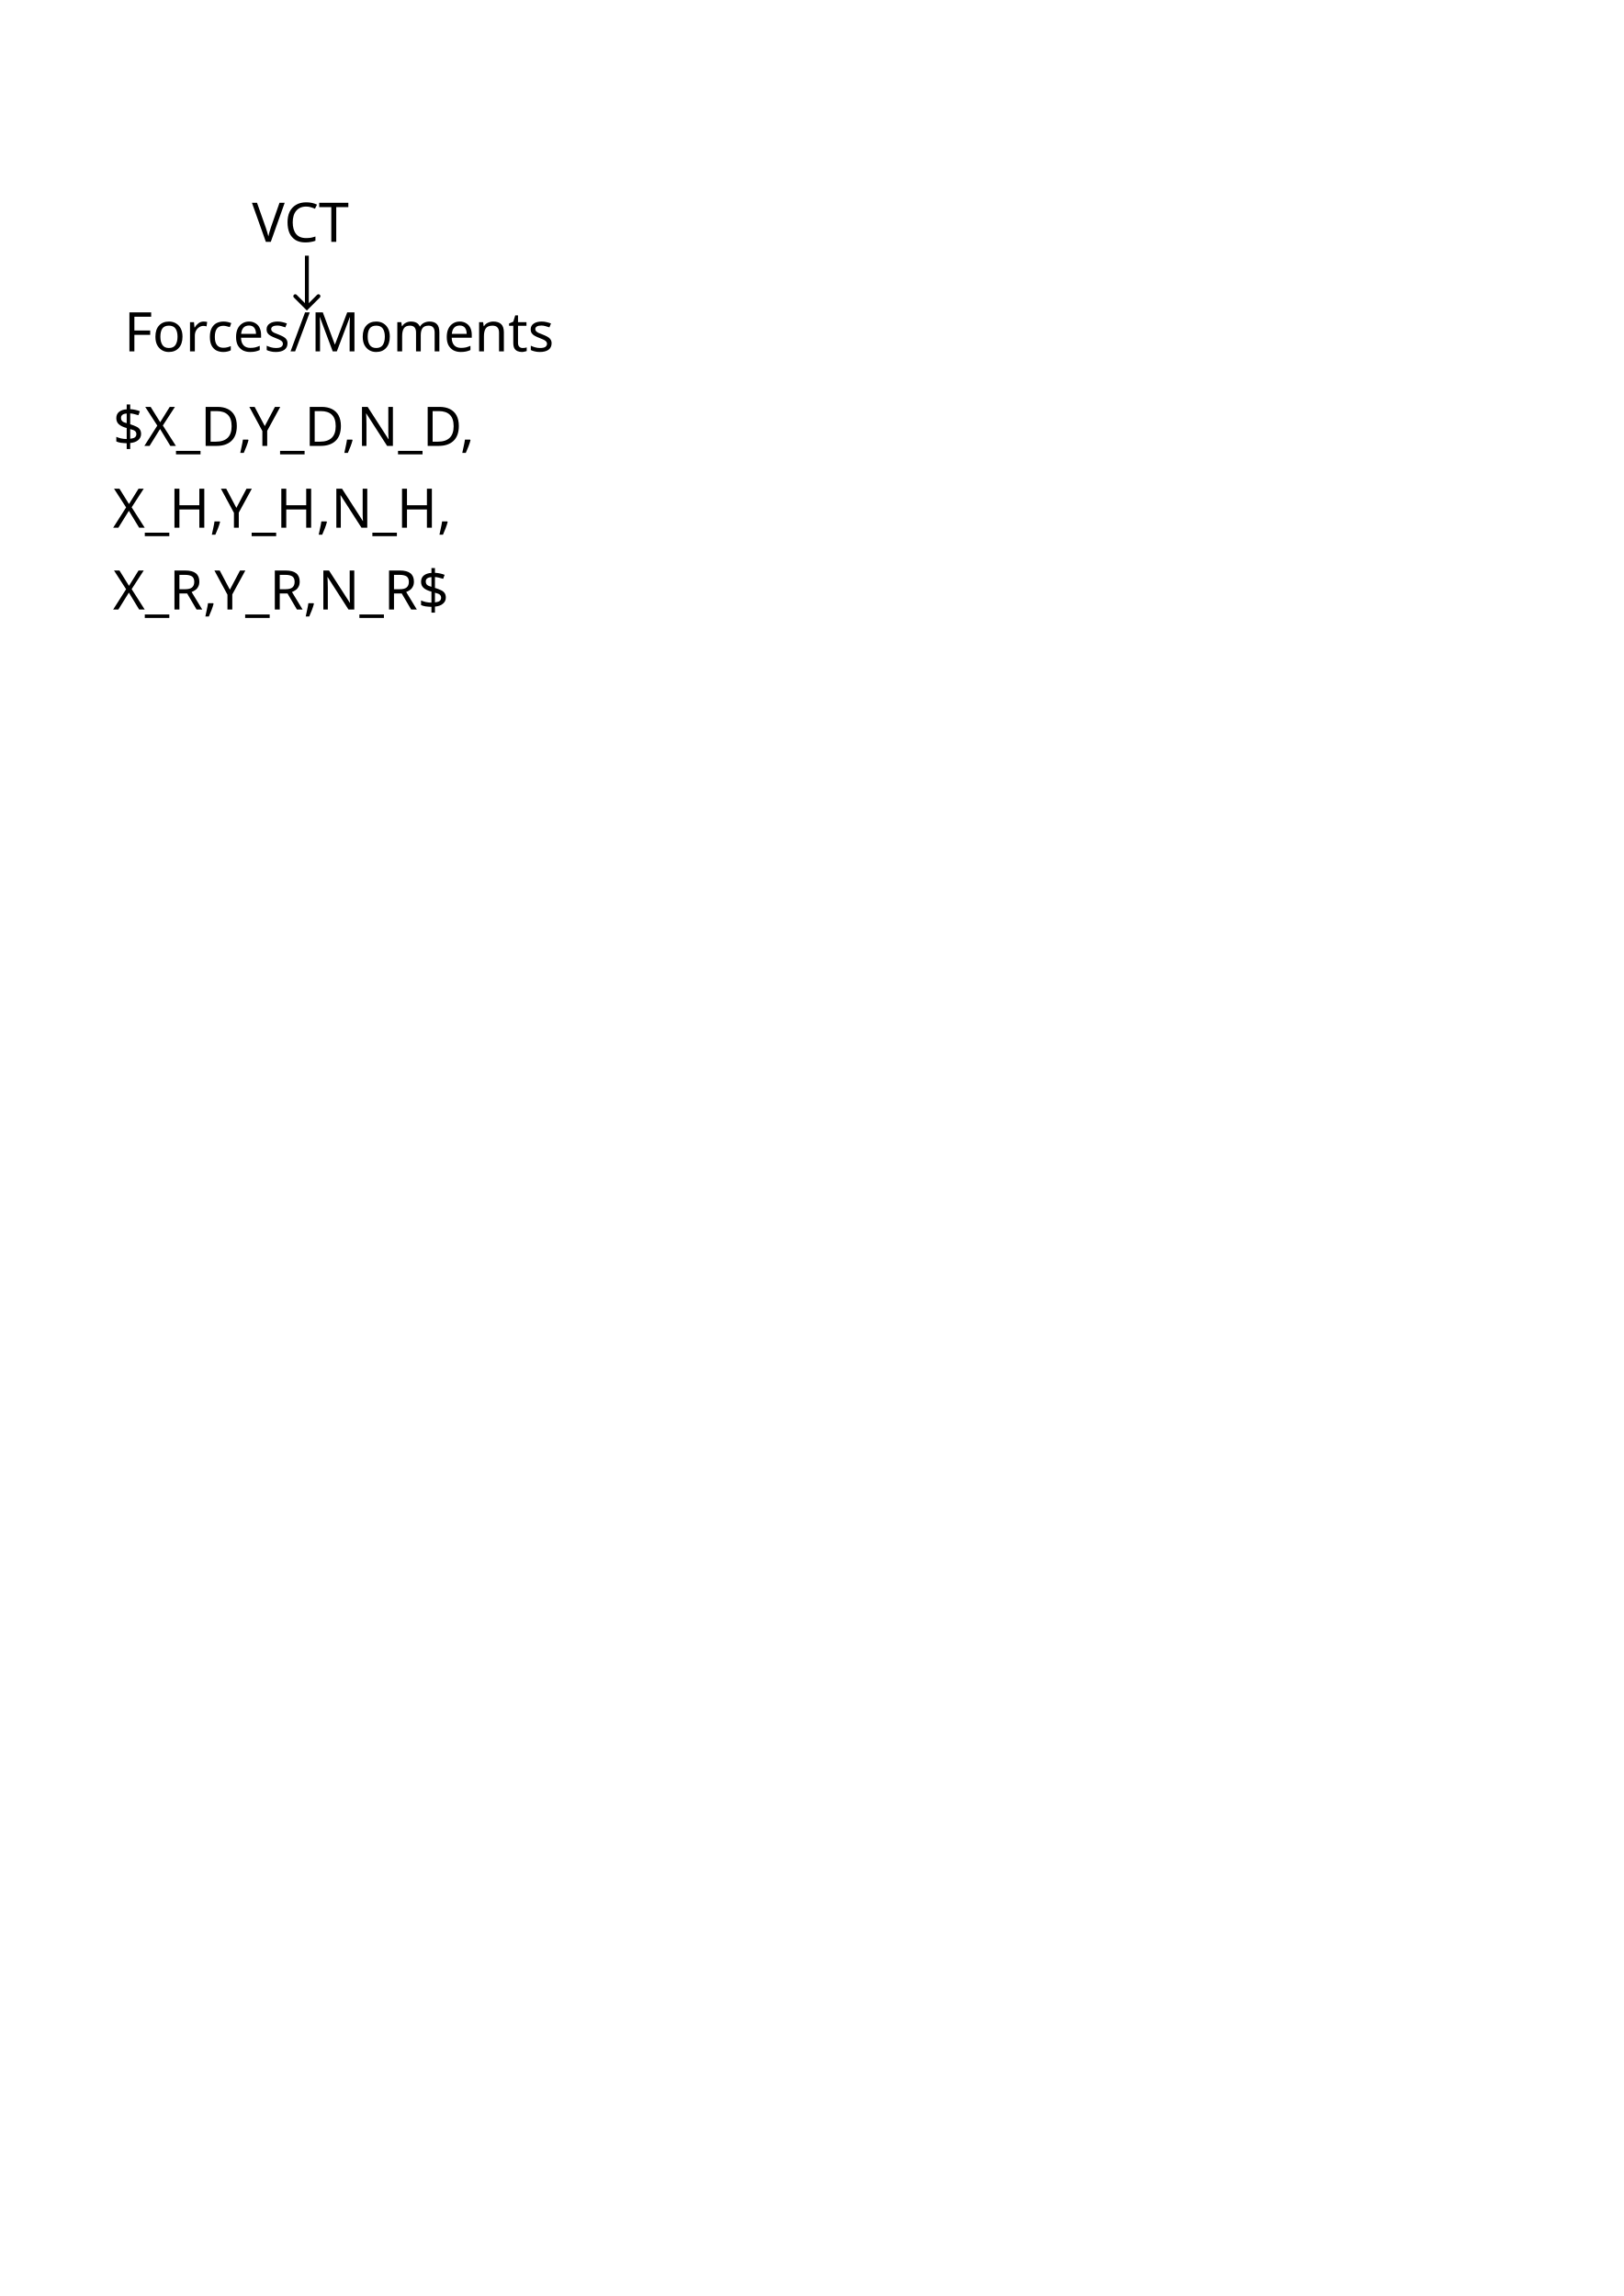
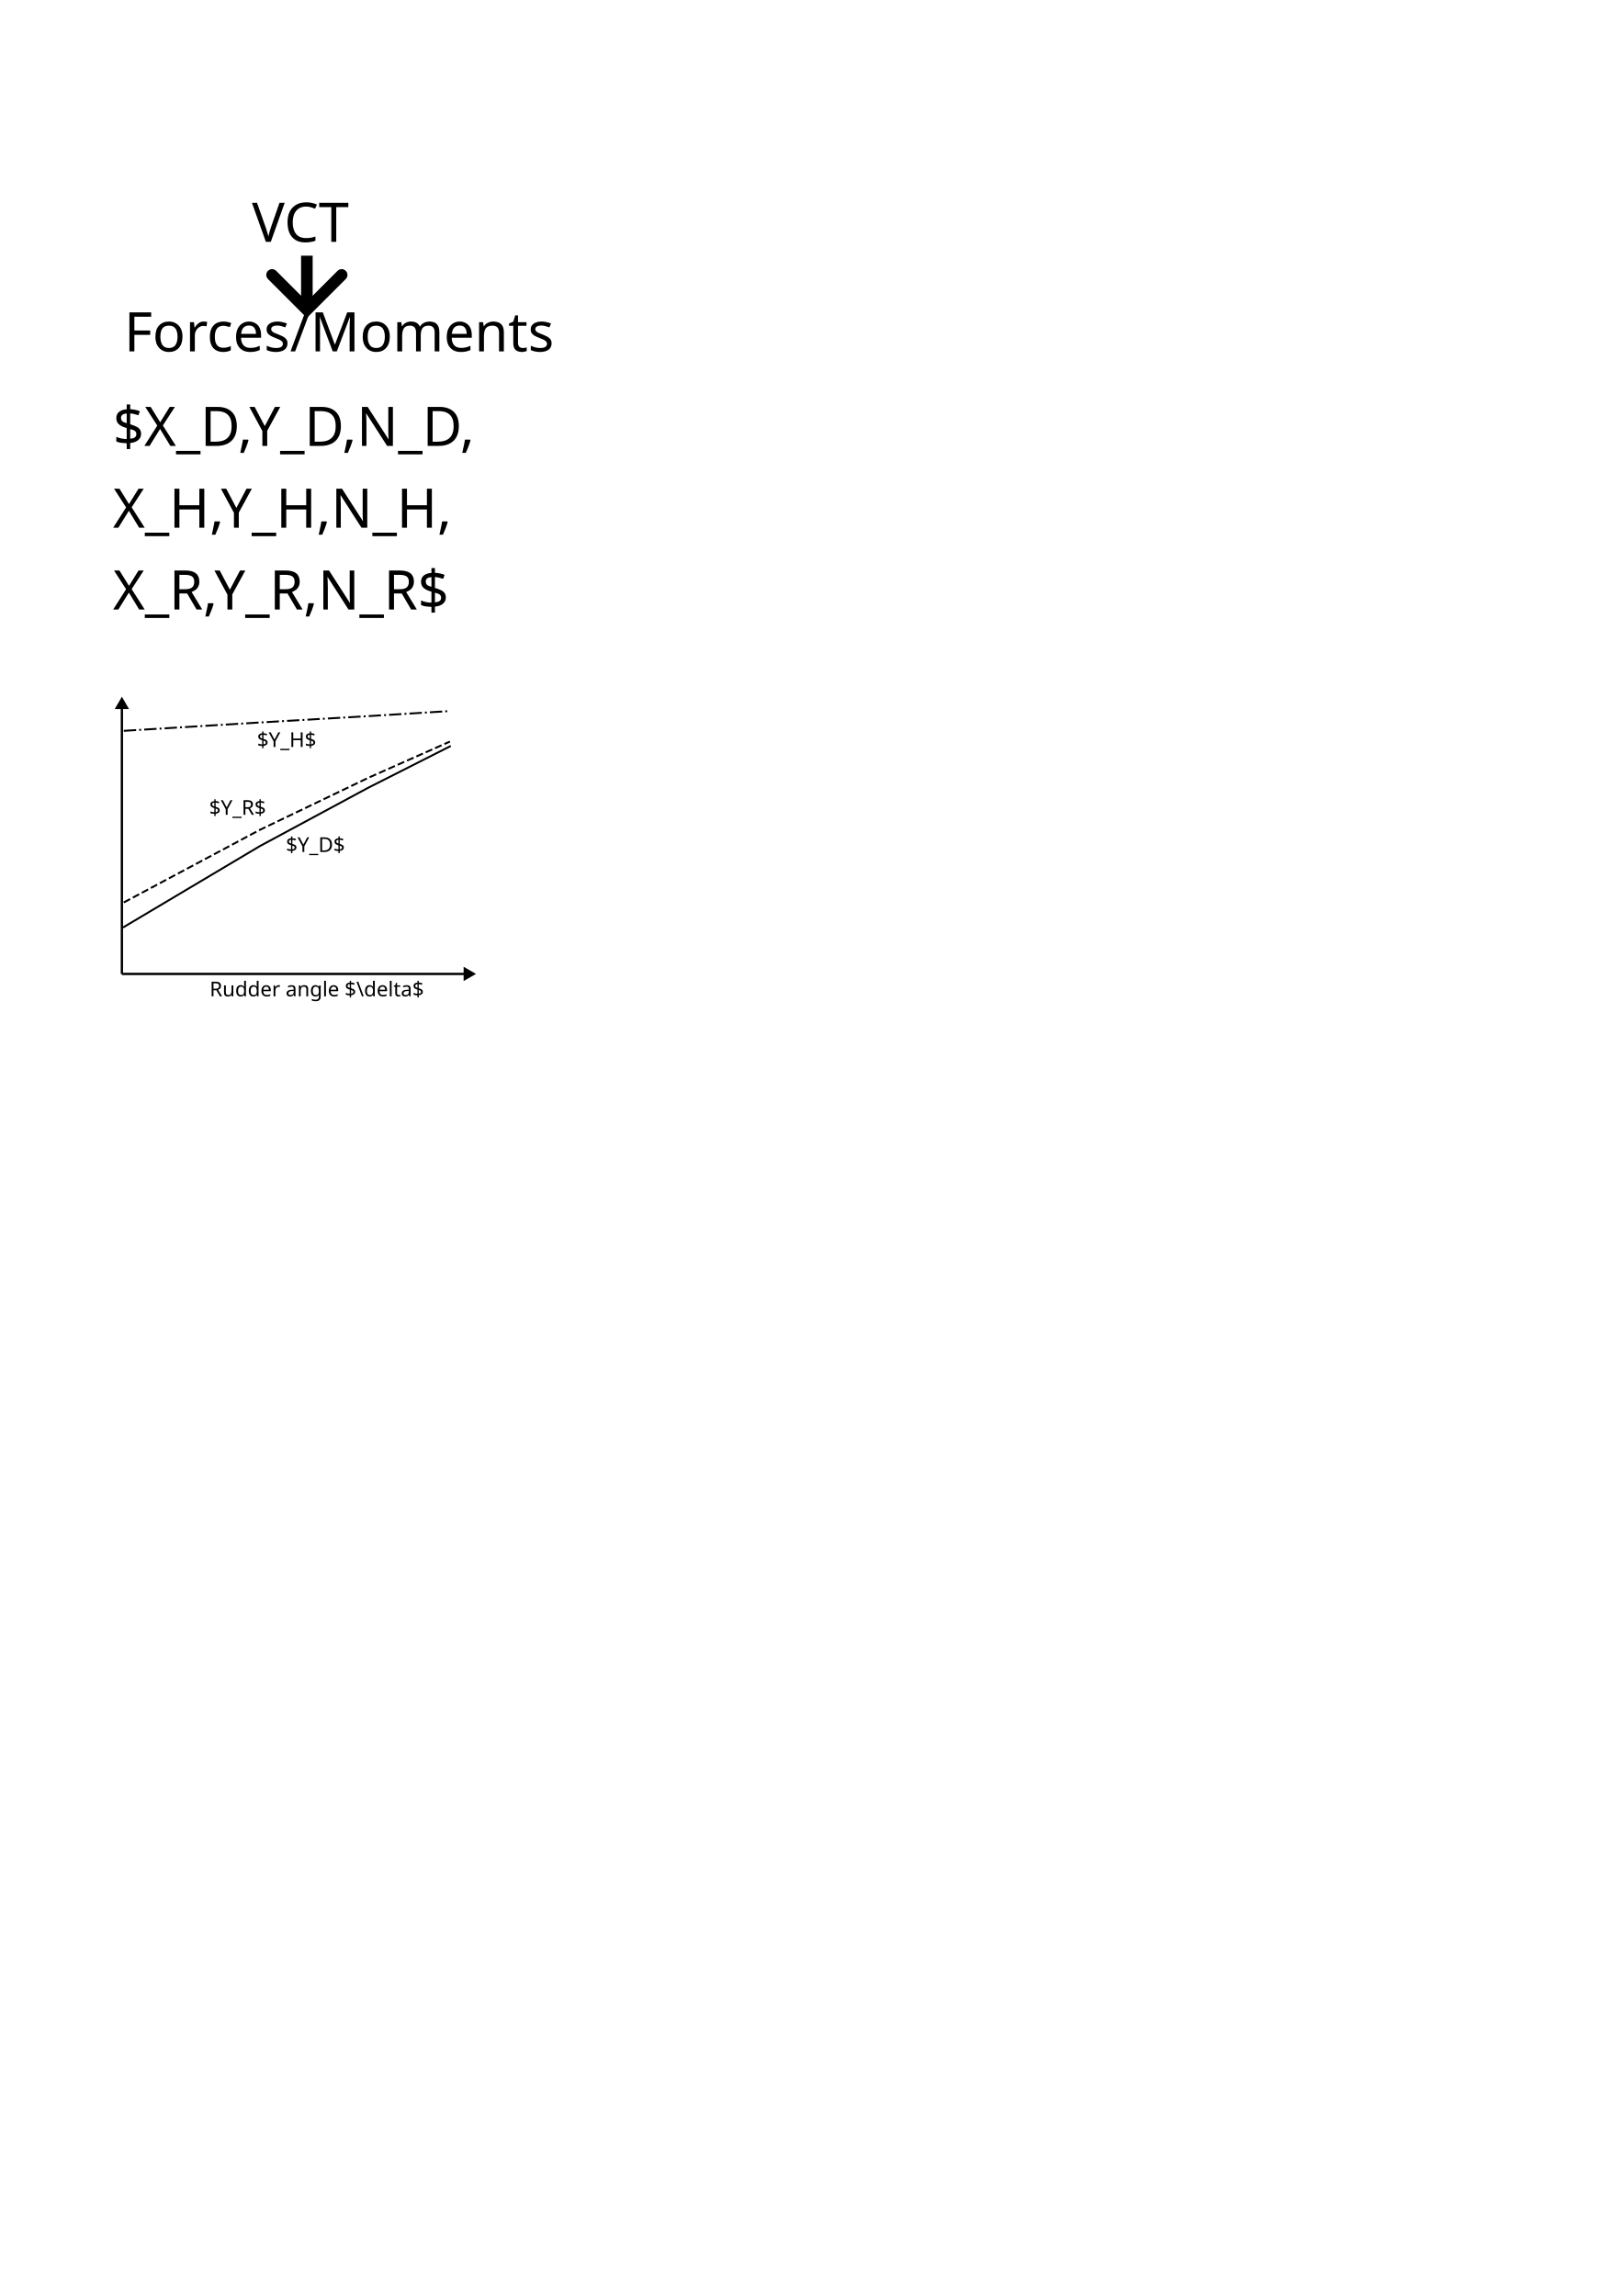
<svg xmlns="http://www.w3.org/2000/svg" width="210mm" height="297mm" viewBox="0 0 210 297" version="1.1" id="svg5">
  <defs id="defs2">
+     <marker style="overflow:visible" id="TriangleStart" refX="0" refY="0" orient="auto-start-reverse" markerWidth="5.324" markerHeight="6.155" viewBox="0 0 5.324 6.155" preserveAspectRatio="xMidYMid">
+       <path transform="scale(0.5)" style="fill:context-stroke;fill-rule:evenodd;stroke:context-stroke;stroke-width:1pt" d="M 5.77,0 -2.88,5 V -5 Z" id="path135" />
+     </marker>
    <marker style="overflow:visible" id="Arrow3" refX="0" refY="0" orient="auto-start-reverse" markerWidth="4.207" markerHeight="7" viewBox="0 0 4.207 7" preserveAspectRatio="xMidYMid">
      <path style="fill:none;stroke:context-stroke;stroke-width:1;stroke-linecap:round" d="M 3,-3 0,0 3,3" id="arrow3" transform="rotate(180,0.125,0)" />
+     </marker>
+     <clipPath id="p70bd8f000d">
+       <rect x="135" y="86.4" width="837" height="554.4" id="rect9099" />
+     </clipPath>
+     <clipPath id="clipPath9118">
+       <rect x="135" y="86.4" width="837" height="554.4" id="rect9116" />
+     </clipPath>
+     <clipPath id="clipPath9122">
+       <rect x="135" y="86.4" width="837" height="554.4" id="rect9120" />
+     </clipPath>
+     <path id="m40dba5786b" d="M 0,0 V 3.5" style="stroke:#000000;stroke-width:0.8" />
+     <path id="md3afb6977a" d="M 0,0 H -3.5" style="stroke:#000000;stroke-width:0.8" />
+     <marker style="overflow:visible" id="TriangleStart-5" refX="0" refY="0" orient="auto-start-reverse" markerWidth="5.324" markerHeight="6.155" viewBox="0 0 5.324 6.155" preserveAspectRatio="xMidYMid">
+       <path transform="scale(0.5)" style="fill:context-stroke;fill-rule:evenodd;stroke:context-stroke;stroke-width:1pt" d="M 5.77,0 -2.88,5 V -5 Z" id="path135-6" />
    </marker>
  </defs>
  <g id="layer1">
    <text xml:space="preserve" style="font-size:7.056px;line-height:1.5;font-family:'Baskerville Old Face';-inkscape-font-specification:'Baskerville Old Face, Normal';fill:#000000;fill-opacity:1;stroke:none;stroke-width:0.1;stroke-linejoin:round;paint-order:markers fill stroke" x="32.587" y="31.281" id="text295">
      <tspan id="tspan293" style="fill:#000000;fill-opacity:1;stroke:none;stroke-width:0.1" x="32.587" y="31.281">VCT</tspan>
    </text>
    <text xml:space="preserve" style="font-size:7.056px;line-height:1.5;font-family:'Baskerville Old Face';-inkscape-font-specification:'Baskerville Old Face, Normal';fill:#000000;fill-opacity:1;stroke:none;stroke-width:0.1;stroke-linejoin:round;paint-order:markers fill stroke" x="14.605" y="57.678" id="text295-9">
      <tspan id="tspan293-1" style="fill:#000000;fill-opacity:1;stroke:none;stroke-width:0.1" x="14.605" y="57.678">$X_D,Y_D,N_D,</tspan>
      <tspan style="fill:#000000;fill-opacity:1;stroke:none;stroke-width:0.1" x="14.605" y="68.261" id="tspan5457">X_H,Y_H,N_H,</tspan>
      <tspan style="fill:#000000;fill-opacity:1;stroke:none;stroke-width:0.1" x="14.605" y="78.844" id="tspan5461">X_R,Y_R,N_R$</tspan>
    </text>
    <text xml:space="preserve" style="font-size:7.056px;line-height:1.5;font-family:'Baskerville Old Face';-inkscape-font-specification:'Baskerville Old Face, Normal';fill:#000000;fill-opacity:1;stroke:none;stroke-width:0.1;stroke-linejoin:round;paint-order:markers fill stroke" x="16.049" y="45.455" id="text295-6">
      <tspan id="tspan293-14" style="fill:#000000;fill-opacity:1;stroke:none;stroke-width:0.1" x="16.049" y="45.455">Forces/Moments</tspan>
    </text>
-     <path style="fill:#000000;fill-opacity:1;stroke:#000000;stroke-width:0.5;stroke-linejoin:round;paint-order:markers fill stroke;stroke-opacity:1;stroke-dasharray:none;marker-end:url(#Arrow3)" d="M 39.688,33.073 V 39.688" id="path6298" />
+     <path style="display:inline;fill:#000000;fill-opacity:1;stroke:#000000;stroke-width:1.5;stroke-linejoin:round;stroke-dasharray:none;stroke-opacity:1;marker-end:url(#Arrow3);paint-order:markers fill stroke" d="M 39.688,33.073 V 39.688" id="path6298" />
+     <g id="figure_1" style="display:inline;stroke-linecap:butt;stroke-linejoin:round" transform="matrix(0.07317055,0,0,0.07317055,9.253623,81.75453)">
+       <path style="fill:#000000;fill-opacity:1;stroke:#000000;stroke-width:4.108;stroke-linejoin:round;stroke-dasharray:none;stroke-opacity:1;marker-end:url(#TriangleStart);paint-order:markers fill stroke" d="M 88.981,604.431 V 128.959" id="path10010" />
+       <path style="fill:#000000;fill-opacity:1;stroke:#000000;stroke-width:4.108;stroke-linejoin:round;stroke-dasharray:none;stroke-opacity:1;marker-end:url(#TriangleStart-5);paint-order:markers fill stroke" d="M 88.981,604.431 H 700.302" id="path10010-5" />
+       <text xml:space="preserve" style="font-style:normal;font-variant:normal;font-weight:normal;font-stretch:normal;font-size:36.226px;line-height:1.5;font-family:'Baskerville Old Face';-inkscape-font-specification:'Baskerville Old Face, Normal';font-variant-ligatures:normal;font-variant-caps:normal;font-variant-numeric:normal;font-variant-east-asian:normal;fill:#000000;fill-opacity:1;stroke:none;stroke-width:1.027;stroke-linejoin:round;paint-order:markers fill stroke" x="244.125" y="644.065" id="text295-7">
+         <tspan id="tspan293-6" style="font-style:normal;font-variant:normal;font-weight:normal;font-stretch:normal;font-size:36.226px;font-family:'Baskerville Old Face';-inkscape-font-specification:'Baskerville Old Face, Normal';font-variant-ligatures:normal;font-variant-caps:normal;font-variant-numeric:normal;font-variant-east-asian:normal;fill:#000000;fill-opacity:1;stroke:none;stroke-width:1.027" x="244.125" y="644.065">Rudder angle $\delta$</tspan>
+       </text>
+       <g id="axes_1" style="display:inline;stroke-linecap:butt;stroke-linejoin:round" transform="matrix(0.7575567,0,0,0.7575567,-38.73983,55.18059)">
+         <g id="line2d_15" style="stroke-linecap:butt;stroke-linejoin:round">
+           <path d="M 173.045,615.6 490.091,426.999 743.727,290.367 933.955,194.079" clip-path="url(#p70bd8f000d)" style="display:inline;fill:none;stroke:#000000;stroke-width:4.5;stroke-linecap:square;stroke-linejoin:round;stroke-dasharray:none" id="path9076" />
+         </g>
+         <g id="line2d_16" style="display:inline;stroke-linecap:butt;stroke-linejoin:round">
+           <path d="M 173.045,558.197 490.091,389.044 743.727,267.3 933.955,182.841" clip-path="url(#p70bd8f000d)" style="fill:none;stroke:#000000;stroke-width:4.5;stroke-linecap:butt;stroke-linejoin:round;stroke-dasharray:16.65, 7.2;stroke-dashoffset:0" id="path9079" />
+         </g>
+         <g id="line2d_17" style="display:inline;stroke-linecap:butt;stroke-linejoin:round">
+           <path d="M 173.045,157.766 490.091,138.317 743.727,123.429 933.955,111.6" clip-path="url(#p70bd8f000d)" style="fill:none;stroke:#000000;stroke-width:4.5;stroke-linecap:butt;stroke-linejoin:round;stroke-dasharray:28.8, 7.2, 4.5, 7.2;stroke-dashoffset:0" id="path9082" />
+         </g>
+       </g>
+       <text xml:space="preserve" style="font-style:normal;font-variant:normal;font-weight:normal;font-stretch:normal;font-size:36.227px;line-height:1.5;font-family:'Baskerville Old Face';-inkscape-font-specification:'Baskerville Old Face, Normal';font-variant-ligatures:normal;font-variant-caps:normal;font-variant-numeric:normal;font-variant-east-asian:normal;display:inline;fill:#000000;fill-opacity:1;stroke:none;stroke-width:1.027;stroke-linecap:butt;stroke-linejoin:round;paint-order:markers fill stroke" x="327.774" y="203.244" id="text295-7-1">
+         <tspan style="font-style:normal;font-variant:normal;font-weight:normal;font-stretch:normal;font-size:36.227px;font-family:'Baskerville Old Face';-inkscape-font-specification:'Baskerville Old Face, Normal';font-variant-ligatures:normal;font-variant-caps:normal;font-variant-numeric:normal;font-variant-east-asian:normal;fill:#000000;fill-opacity:1;stroke:none;stroke-width:1.027" x="327.774" y="203.244" id="tspan10626">$Y_H$</tspan>
+       </text>
+       <text xml:space="preserve" style="font-style:normal;font-variant:normal;font-weight:normal;font-stretch:normal;font-size:36.227px;line-height:1.5;font-family:'Baskerville Old Face';-inkscape-font-specification:'Baskerville Old Face, Normal';font-variant-ligatures:normal;font-variant-caps:normal;font-variant-numeric:normal;font-variant-east-asian:normal;display:inline;fill:#000000;fill-opacity:1;stroke:none;stroke-width:1.027;stroke-linecap:butt;stroke-linejoin:round;paint-order:markers fill stroke" x="243.194" y="323.195" id="text295-7-1-0">
+         <tspan style="font-style:normal;font-variant:normal;font-weight:normal;font-stretch:normal;font-size:36.227px;font-family:'Baskerville Old Face';-inkscape-font-specification:'Baskerville Old Face, Normal';font-variant-ligatures:normal;font-variant-caps:normal;font-variant-numeric:normal;font-variant-east-asian:normal;fill:#000000;fill-opacity:1;stroke:none;stroke-width:1.027" x="243.194" y="323.195" id="tspan10626-9">$Y_R$</tspan>
+       </text>
+       <text xml:space="preserve" style="font-style:normal;font-variant:normal;font-weight:normal;font-stretch:normal;font-size:36.227px;line-height:1.5;font-family:'Baskerville Old Face';-inkscape-font-specification:'Baskerville Old Face, Normal';font-variant-ligatures:normal;font-variant-caps:normal;font-variant-numeric:normal;font-variant-east-asian:normal;display:inline;fill:#000000;fill-opacity:1;stroke:none;stroke-width:1.027;stroke-linecap:butt;stroke-linejoin:round;paint-order:markers fill stroke" x="378.811" y="388.885" id="text295-7-1-9">
+         <tspan style="font-style:normal;font-variant:normal;font-weight:normal;font-stretch:normal;font-size:36.227px;font-family:'Baskerville Old Face';-inkscape-font-specification:'Baskerville Old Face, Normal';font-variant-ligatures:normal;font-variant-caps:normal;font-variant-numeric:normal;font-variant-east-asian:normal;fill:#000000;fill-opacity:1;stroke:none;stroke-width:1.027" x="378.811" y="388.885" id="tspan10626-98">$Y_D$</tspan>
+       </text>
+     </g>
  </g>
</svg>
